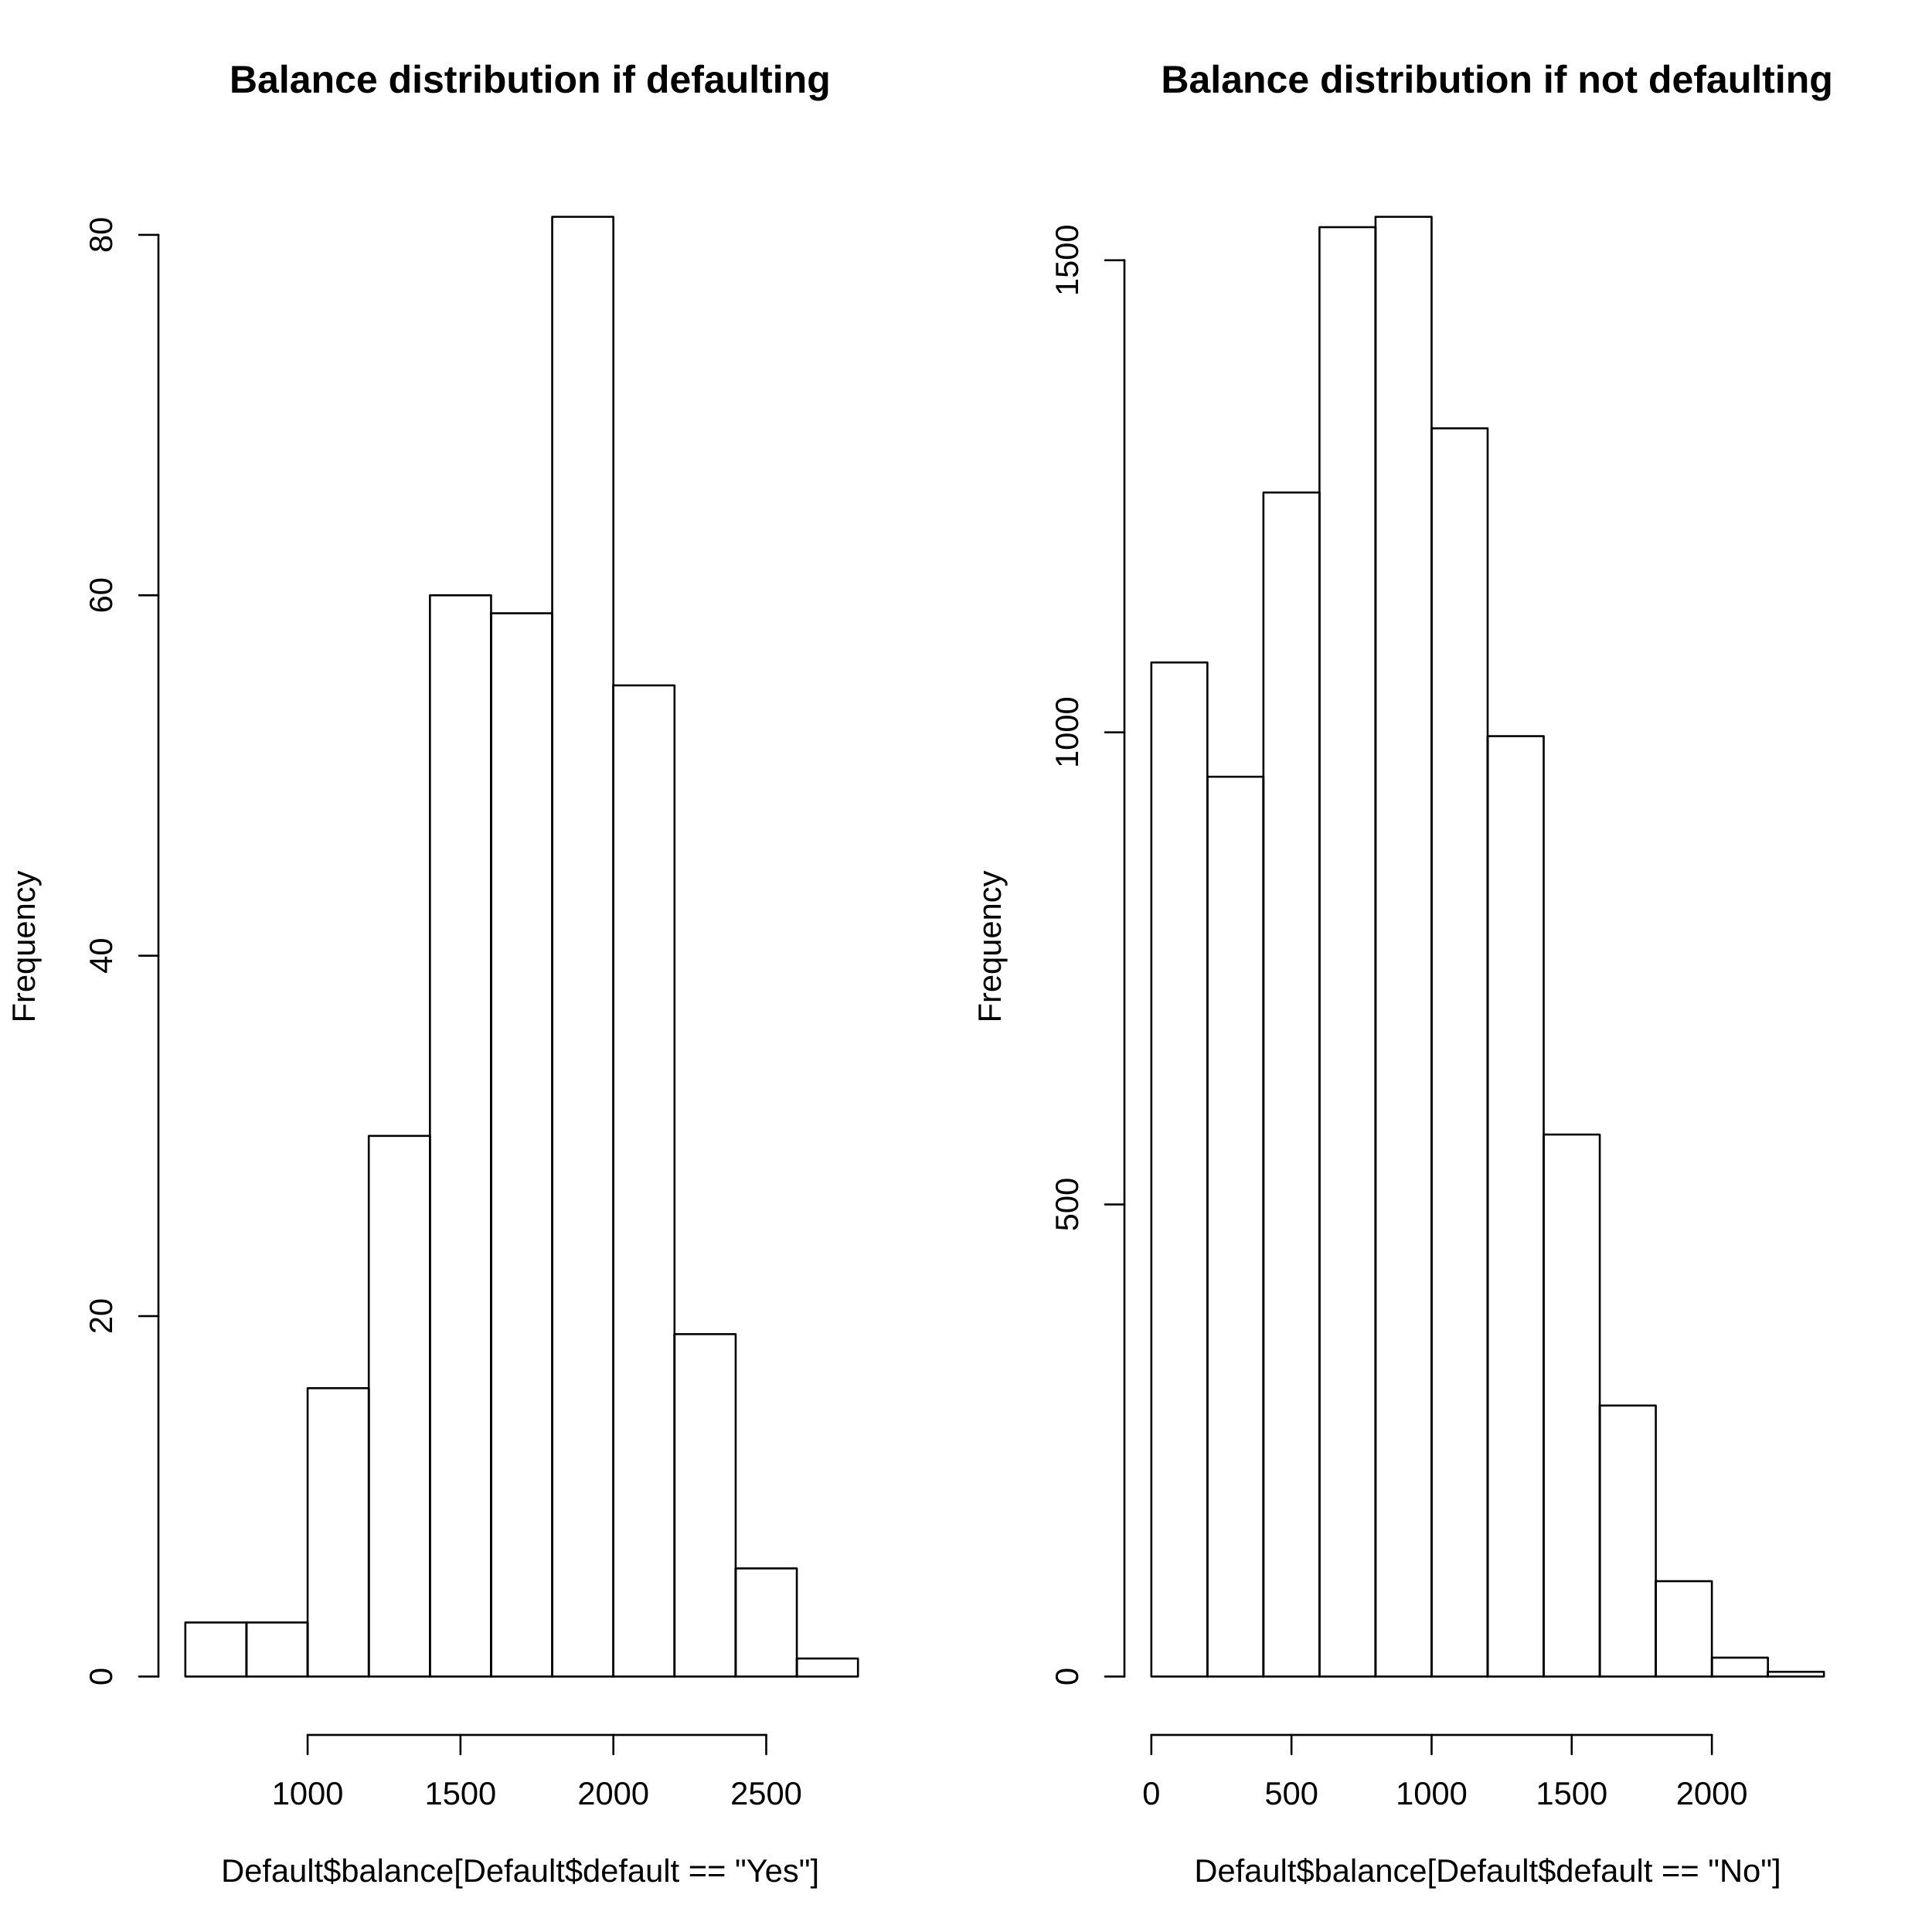
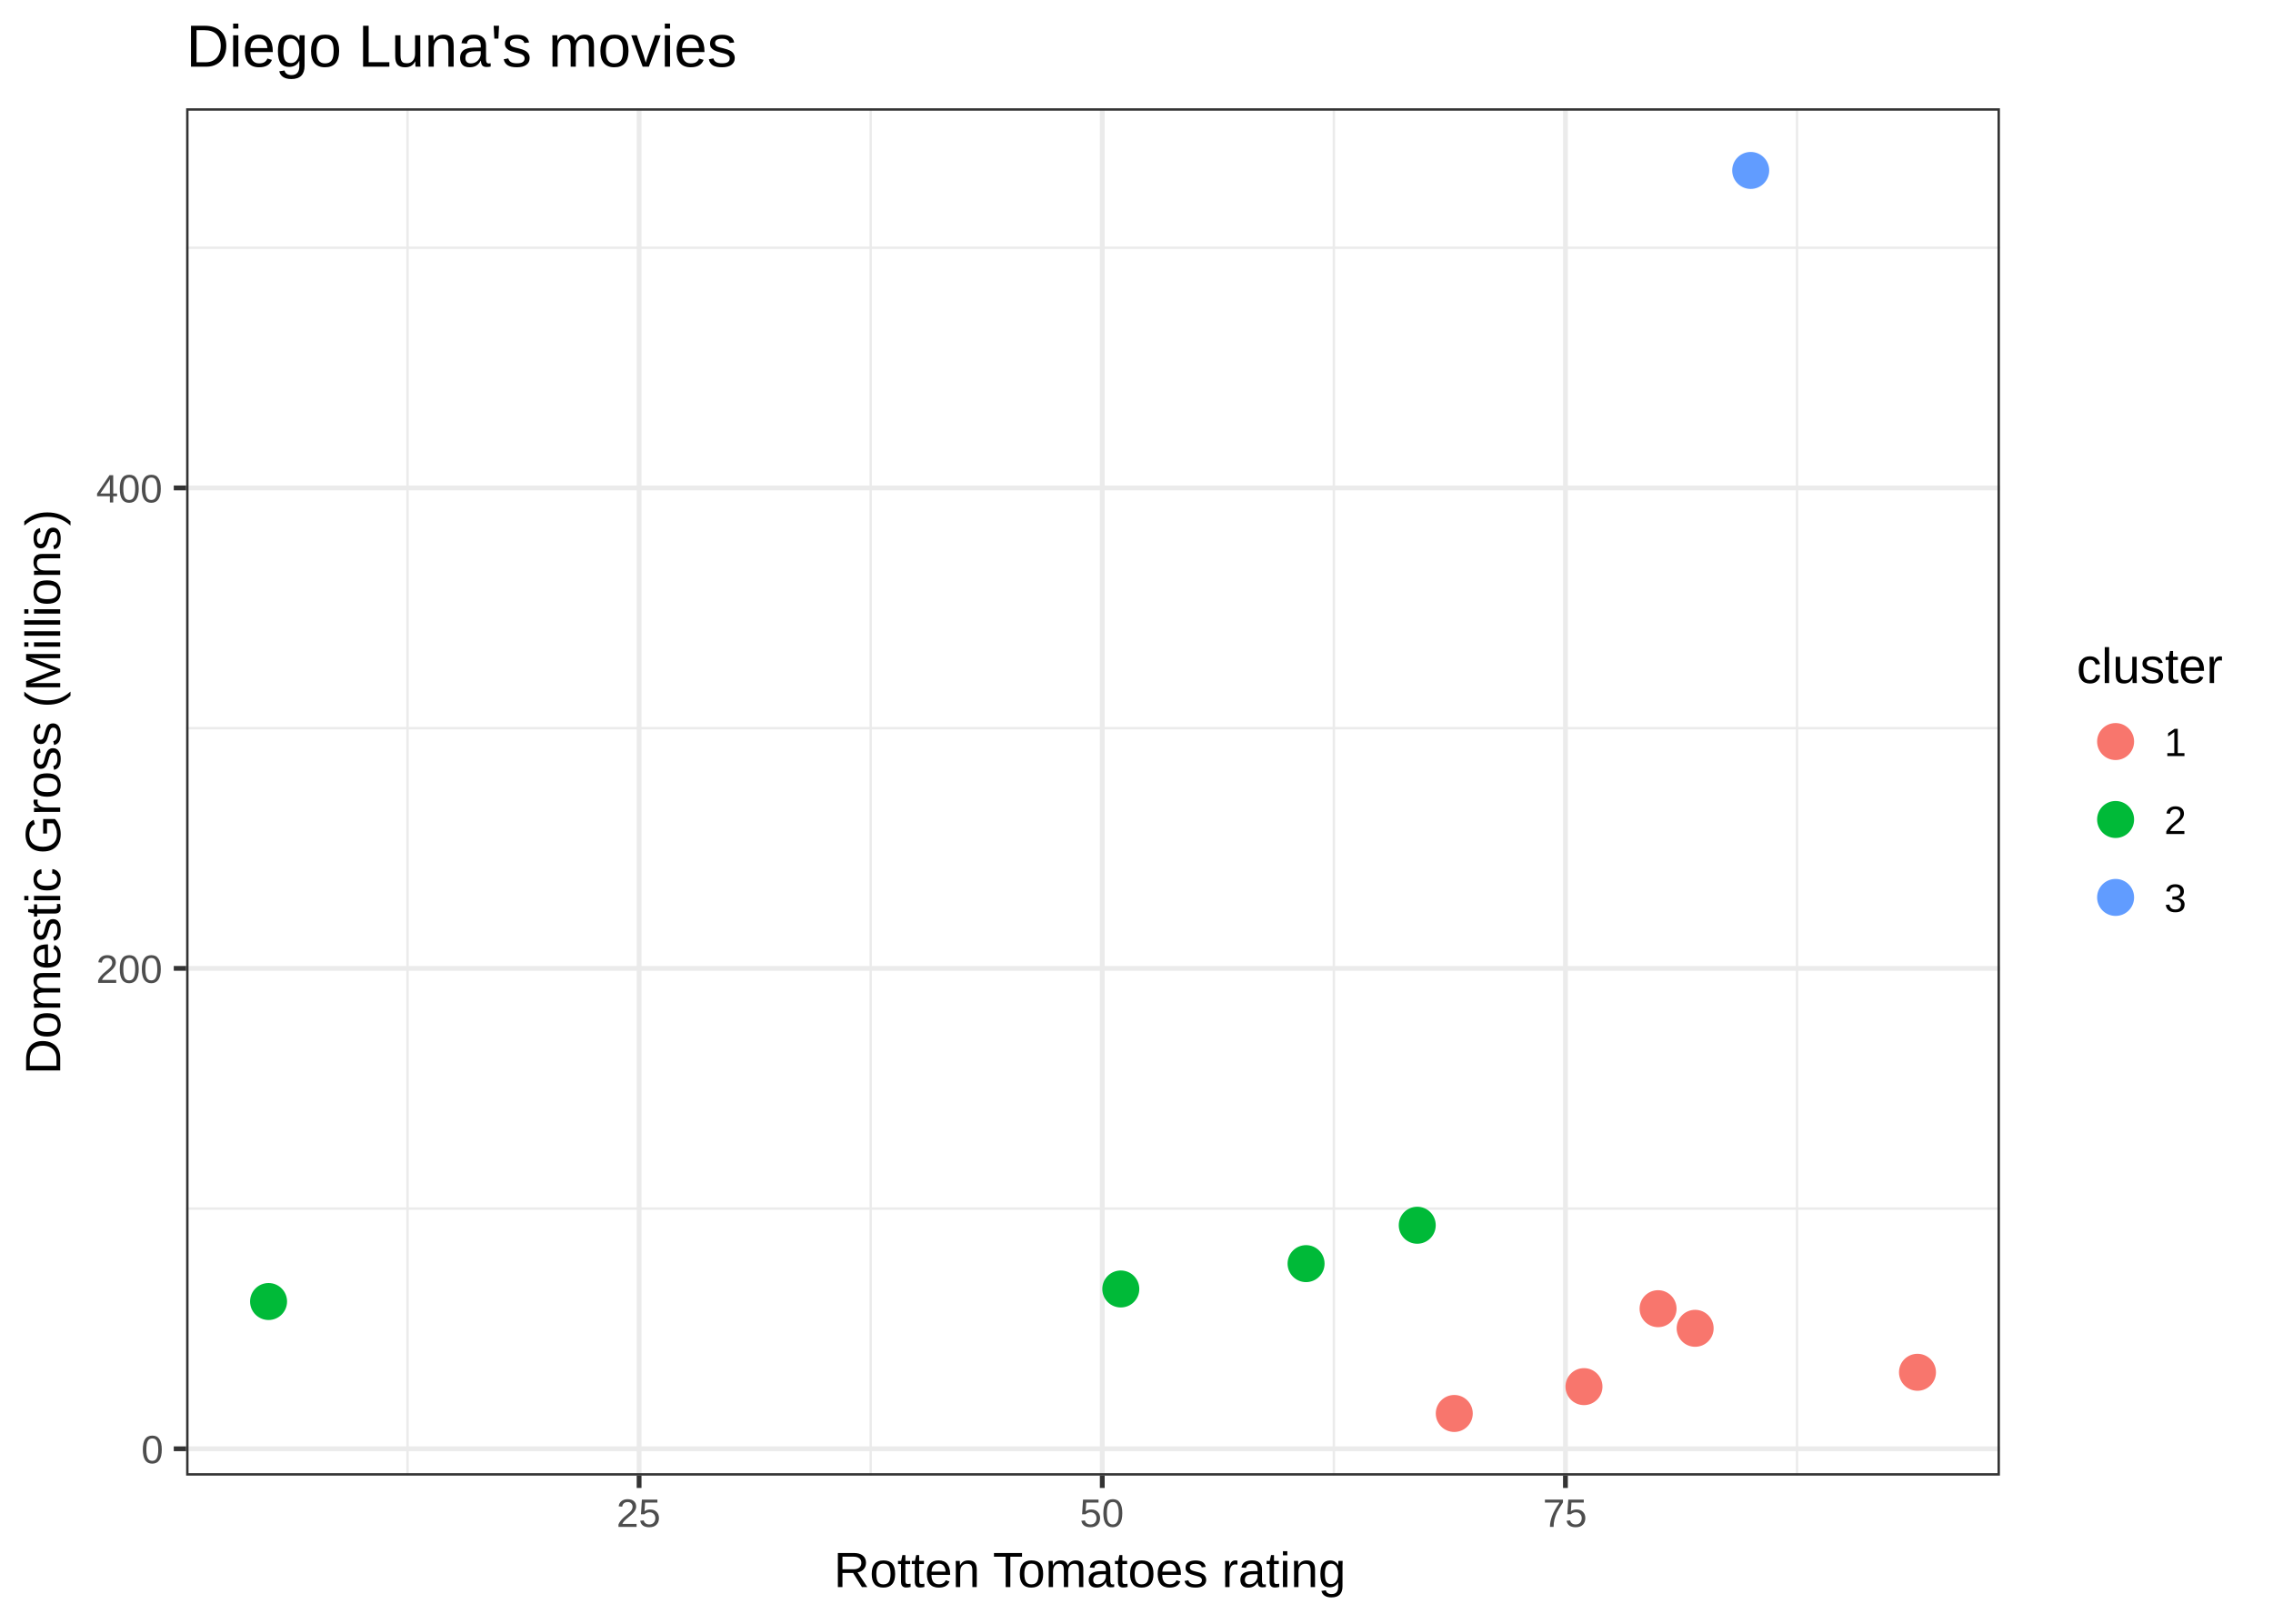
- <svg xmlns="http://www.w3.org/2000/svg" viewBox="0 0 720.00 720.00">
+ <svg xmlns="http://www.w3.org/2000/svg" viewBox="0 0 504.00 360.00">
  <defs>
    <style type="text/css">
    line, polyline, path, rect, circle {
      fill: none;
      stroke: #000000;
      stroke-linecap: round;
      stroke-linejoin: round;
      stroke-miterlimit: 10.00;
    }
  </style>
  </defs>
  <rect width="100%" height="100%" style="stroke: none; fill: #FFFFFF;" />
+   <rect x="0.00" y="0.00" width="504.00" height="360.00" style="stroke-width: 1.07; stroke: #FFFFFF; fill: #FFFFFF;" />
  <defs>
-     <clipPath id="cpMHwzNjB8NzIwfDA=">
-       <rect x="0.00" y="0.00" width="360.00" height="720.00" />
+     <clipPath id="cpNDEuMjY1NXw0NDMuNDQ4fDMyNy4xNTd8MjQuMDA3Mw==">
+       <rect x="41.27" y="24.01" width="402.18" height="303.15" />
    </clipPath>
  </defs>
-   <g clip-path="url(#cpMHwzNjB8NzIwfDA=)">
-     <text x="85.51" y="34.53" style="font-size: 14.40px; font-weight: bold; font-family: Arial;" textLength="217.79px" lengthAdjust="spacingAndGlyphs">Balance distribution if defaulting</text>
-   </g>
-   <g clip-path="url(#cpMHwzNjB8NzIwfDA=)">
-     <text x="82.40" y="701.28" style="font-size: 12.00px; font-family: Arial;" textLength="224.00px" lengthAdjust="spacingAndGlyphs">Default$balance[Default$default == "Yes"]</text>
-   </g>
-   <g clip-path="url(#cpMHwzNjB8NzIwfDA=)">
-     <text transform="translate(12.96,381.15) rotate(-90)" style="font-size: 12.00px; font-family: Arial;" textLength="56.70px" lengthAdjust="spacingAndGlyphs">Frequency</text>
-   </g>
+   <rect x="41.27" y="24.01" width="402.18" height="303.15" style="stroke-width: 1.07; stroke: none; fill: #FFFFFF;" clip-path="url(#cpNDEuMjY1NXw0NDMuNDQ4fDMyNy4xNTd8MjQuMDA3Mw==)" />
+   <polyline points="41.27,267.95 443.45,267.95 " style="stroke-width: 0.53; stroke: #EBEBEB; stroke-linecap: butt;" clip-path="url(#cpNDEuMjY1NXw0NDMuNDQ4fDMyNy4xNTd8MjQuMDA3Mw==)" />
+   <polyline points="41.27,161.44 443.45,161.44 " style="stroke-width: 0.53; stroke: #EBEBEB; stroke-linecap: butt;" clip-path="url(#cpNDEuMjY1NXw0NDMuNDQ4fDMyNy4xNTd8MjQuMDA3Mw==)" />
+   <polyline points="41.27,54.92 443.45,54.92 " style="stroke-width: 0.53; stroke: #EBEBEB; stroke-linecap: butt;" clip-path="url(#cpNDEuMjY1NXw0NDMuNDQ4fDMyNy4xNTd8MjQuMDA3Mw==)" />
+   <polyline points="90.36,327.16 90.36,24.01 " style="stroke-width: 0.53; stroke: #EBEBEB; stroke-linecap: butt;" clip-path="url(#cpNDEuMjY1NXw0NDMuNDQ4fDMyNy4xNTd8MjQuMDA3Mw==)" />
+   <polyline points="193.06,327.16 193.06,24.01 " style="stroke-width: 0.53; stroke: #EBEBEB; stroke-linecap: butt;" clip-path="url(#cpNDEuMjY1NXw0NDMuNDQ4fDMyNy4xNTd8MjQuMDA3Mw==)" />
+   <polyline points="295.76,327.16 295.76,24.01 " style="stroke-width: 0.53; stroke: #EBEBEB; stroke-linecap: butt;" clip-path="url(#cpNDEuMjY1NXw0NDMuNDQ4fDMyNy4xNTd8MjQuMDA3Mw==)" />
+   <polyline points="398.46,327.16 398.46,24.01 " style="stroke-width: 0.53; stroke: #EBEBEB; stroke-linecap: butt;" clip-path="url(#cpNDEuMjY1NXw0NDMuNDQ4fDMyNy4xNTd8MjQuMDA3Mw==)" />
+   <polyline points="41.27,321.21 443.45,321.21 " style="stroke-width: 1.07; stroke: #EBEBEB; stroke-linecap: butt;" clip-path="url(#cpNDEuMjY1NXw0NDMuNDQ4fDMyNy4xNTd8MjQuMDA3Mw==)" />
+   <polyline points="41.27,214.70 443.45,214.70 " style="stroke-width: 1.07; stroke: #EBEBEB; stroke-linecap: butt;" clip-path="url(#cpNDEuMjY1NXw0NDMuNDQ4fDMyNy4xNTd8MjQuMDA3Mw==)" />
+   <polyline points="41.27,108.18 443.45,108.18 " style="stroke-width: 1.07; stroke: #EBEBEB; stroke-linecap: butt;" clip-path="url(#cpNDEuMjY1NXw0NDMuNDQ4fDMyNy4xNTd8MjQuMDA3Mw==)" />
+   <polyline points="141.71,327.16 141.71,24.01 " style="stroke-width: 1.07; stroke: #EBEBEB; stroke-linecap: butt;" clip-path="url(#cpNDEuMjY1NXw0NDMuNDQ4fDMyNy4xNTd8MjQuMDA3Mw==)" />
+   <polyline points="244.41,327.16 244.41,24.01 " style="stroke-width: 1.07; stroke: #EBEBEB; stroke-linecap: butt;" clip-path="url(#cpNDEuMjY1NXw0NDMuNDQ4fDMyNy4xNTd8MjQuMDA3Mw==)" />
+   <polyline points="347.11,327.16 347.11,24.01 " style="stroke-width: 1.07; stroke: #EBEBEB; stroke-linecap: butt;" clip-path="url(#cpNDEuMjY1NXw0NDMuNDQ4fDMyNy4xNTd8MjQuMDA3Mw==)" />
+   <circle cx="59.55" cy="288.56" r="2.81pt" style="stroke-width: 0.71; stroke: #00BA38; fill: #00BA38;" clip-path="url(#cpNDEuMjY1NXw0NDMuNDQ4fDMyNy4xNTd8MjQuMDA3Mw==)" />
+   <circle cx="388.19" cy="37.79" r="2.81pt" style="stroke-width: 0.71; stroke: #619CFF; fill: #619CFF;" clip-path="url(#cpNDEuMjY1NXw0NDMuNDQ4fDMyNy4xNTd8MjQuMDA3Mw==)" />
+   <circle cx="375.87" cy="294.50" r="2.81pt" style="stroke-width: 0.71; stroke: #F8766D; fill: #F8766D;" clip-path="url(#cpNDEuMjY1NXw0NDMuNDQ4fDMyNy4xNTd8MjQuMDA3Mw==)" />
+   <circle cx="314.25" cy="271.65" r="2.81pt" style="stroke-width: 0.71; stroke: #00BA38; fill: #00BA38;" clip-path="url(#cpNDEuMjY1NXw0NDMuNDQ4fDMyNy4xNTd8MjQuMDA3Mw==)" />
+   <circle cx="248.52" cy="285.78" r="2.81pt" style="stroke-width: 0.71; stroke: #00BA38; fill: #00BA38;" clip-path="url(#cpNDEuMjY1NXw0NDMuNDQ4fDMyNy4xNTd8MjQuMDA3Mw==)" />
+   <circle cx="425.17" cy="304.25" r="2.81pt" style="stroke-width: 0.71; stroke: #F8766D; fill: #F8766D;" clip-path="url(#cpNDEuMjY1NXw0NDMuNDQ4fDMyNy4xNTd8MjQuMDA3Mw==)" />
+   <circle cx="322.46" cy="313.38" r="2.81pt" style="stroke-width: 0.71; stroke: #F8766D; fill: #F8766D;" clip-path="url(#cpNDEuMjY1NXw0NDMuNDQ4fDMyNy4xNTd8MjQuMDA3Mw==)" />
+   <circle cx="289.60" cy="280.16" r="2.81pt" style="stroke-width: 0.71; stroke: #00BA38; fill: #00BA38;" clip-path="url(#cpNDEuMjY1NXw0NDMuNDQ4fDMyNy4xNTd8MjQuMDA3Mw==)" />
+   <circle cx="367.65" cy="290.15" r="2.81pt" style="stroke-width: 0.71; stroke: #F8766D; fill: #F8766D;" clip-path="url(#cpNDEuMjY1NXw0NDMuNDQ4fDMyNy4xNTd8MjQuMDA3Mw==)" />
+   <circle cx="351.22" cy="307.43" r="2.81pt" style="stroke-width: 0.71; stroke: #F8766D; fill: #F8766D;" clip-path="url(#cpNDEuMjY1NXw0NDMuNDQ4fDMyNy4xNTd8MjQuMDA3Mw==)" />
+   <rect x="41.27" y="24.01" width="402.18" height="303.15" style="stroke-width: 1.07; stroke: #333333;" clip-path="url(#cpNDEuMjY1NXw0NDMuNDQ4fDMyNy4xNTd8MjQuMDA3Mw==)" />
  <defs>
-     <clipPath id="cpMHw3MjB8NzIwfDA=">
-       <rect x="0.00" y="0.00" width="720.00" height="720.00" />
+     <clipPath id="cpMHw1MDR8MzYwfDA=">
+       <rect x="0.00" y="0.00" width="504.00" height="360.00" />
    </clipPath>
  </defs>
-   <line x1="114.64" y1="646.56" x2="285.55" y2="646.56" style="stroke-width: 0.75;" clip-path="url(#cpMHw3MjB8NzIwfDA=)" />
-   <line x1="114.64" y1="646.56" x2="114.64" y2="653.76" style="stroke-width: 0.75;" clip-path="url(#cpMHw3MjB8NzIwfDA=)" />
-   <line x1="171.61" y1="646.56" x2="171.61" y2="653.76" style="stroke-width: 0.75;" clip-path="url(#cpMHw3MjB8NzIwfDA=)" />
-   <line x1="228.58" y1="646.56" x2="228.58" y2="653.76" style="stroke-width: 0.75;" clip-path="url(#cpMHw3MjB8NzIwfDA=)" />
-   <line x1="285.55" y1="646.56" x2="285.55" y2="653.76" style="stroke-width: 0.75;" clip-path="url(#cpMHw3MjB8NzIwfDA=)" />
-   <g clip-path="url(#cpMHw3MjB8NzIwfDA=)">
-     <text x="101.29" y="672.48" style="font-size: 12.00px; font-family: Arial;" textLength="26.70px" lengthAdjust="spacingAndGlyphs">1000</text>
+   <g clip-path="url(#cpMHw1MDR8MzYwfDA=)">
+     <text x="31.33" y="324.43" style="font-size: 8.80px; fill: #4D4D4D; font-family: Arial;" textLength="5.01px" lengthAdjust="spacingAndGlyphs">0</text>
  </g>
-   <g clip-path="url(#cpMHw3MjB8NzIwfDA=)">
-     <text x="158.26" y="672.48" style="font-size: 12.00px; font-family: Arial;" textLength="26.70px" lengthAdjust="spacingAndGlyphs">1500</text>
+   <g clip-path="url(#cpMHw1MDR8MzYwfDA=)">
+     <text x="21.32" y="217.91" style="font-size: 8.80px; fill: #4D4D4D; font-family: Arial;" textLength="15.02px" lengthAdjust="spacingAndGlyphs">200</text>
  </g>
-   <g clip-path="url(#cpMHw3MjB8NzIwfDA=)">
-     <text x="215.23" y="672.48" style="font-size: 12.00px; font-family: Arial;" textLength="26.70px" lengthAdjust="spacingAndGlyphs">2000</text>
+   <g clip-path="url(#cpMHw1MDR8MzYwfDA=)">
+     <text x="21.32" y="111.40" style="font-size: 8.80px; fill: #4D4D4D; font-family: Arial;" textLength="15.02px" lengthAdjust="spacingAndGlyphs">400</text>
  </g>
-   <g clip-path="url(#cpMHw3MjB8NzIwfDA=)">
-     <text x="272.20" y="672.48" style="font-size: 12.00px; font-family: Arial;" textLength="26.70px" lengthAdjust="spacingAndGlyphs">2500</text>
+   <polyline points="38.53,321.21 41.27,321.21 " style="stroke-width: 1.07; stroke: #333333; stroke-linecap: butt;" clip-path="url(#cpMHw1MDR8MzYwfDA=)" />
+   <polyline points="38.53,214.70 41.27,214.70 " style="stroke-width: 1.07; stroke: #333333; stroke-linecap: butt;" clip-path="url(#cpMHw1MDR8MzYwfDA=)" />
+   <polyline points="38.53,108.18 41.27,108.18 " style="stroke-width: 1.07; stroke: #333333; stroke-linecap: butt;" clip-path="url(#cpMHw1MDR8MzYwfDA=)" />
+   <polyline points="141.71,329.90 141.71,327.16 " style="stroke-width: 1.07; stroke: #333333; stroke-linecap: butt;" clip-path="url(#cpMHw1MDR8MzYwfDA=)" />
+   <polyline points="244.41,329.90 244.41,327.16 " style="stroke-width: 1.07; stroke: #333333; stroke-linecap: butt;" clip-path="url(#cpMHw1MDR8MzYwfDA=)" />
+   <polyline points="347.11,329.90 347.11,327.16 " style="stroke-width: 1.07; stroke: #333333; stroke-linecap: butt;" clip-path="url(#cpMHw1MDR8MzYwfDA=)" />
+   <g clip-path="url(#cpMHw1MDR8MzYwfDA=)">
+     <text x="136.70" y="338.53" style="font-size: 8.80px; fill: #4D4D4D; font-family: Arial;" textLength="10.01px" lengthAdjust="spacingAndGlyphs">25</text>
  </g>
-   <line x1="59.04" y1="624.80" x2="59.04" y2="87.52" style="stroke-width: 0.75;" clip-path="url(#cpMHw3MjB8NzIwfDA=)" />
-   <line x1="59.04" y1="624.80" x2="51.84" y2="624.80" style="stroke-width: 0.75;" clip-path="url(#cpMHw3MjB8NzIwfDA=)" />
-   <line x1="59.04" y1="490.48" x2="51.84" y2="490.48" style="stroke-width: 0.75;" clip-path="url(#cpMHw3MjB8NzIwfDA=)" />
-   <line x1="59.04" y1="356.16" x2="51.84" y2="356.16" style="stroke-width: 0.75;" clip-path="url(#cpMHw3MjB8NzIwfDA=)" />
-   <line x1="59.04" y1="221.84" x2="51.84" y2="221.84" style="stroke-width: 0.75;" clip-path="url(#cpMHw3MjB8NzIwfDA=)" />
-   <line x1="59.04" y1="87.52" x2="51.84" y2="87.52" style="stroke-width: 0.75;" clip-path="url(#cpMHw3MjB8NzIwfDA=)" />
-   <g clip-path="url(#cpMHw3MjB8NzIwfDA=)">
-     <text transform="translate(41.76,628.14) rotate(-90)" style="font-size: 12.00px; font-family: Arial;" textLength="6.67px" lengthAdjust="spacingAndGlyphs">0</text>
+   <g clip-path="url(#cpMHw1MDR8MzYwfDA=)">
+     <text x="239.41" y="338.53" style="font-size: 8.80px; fill: #4D4D4D; font-family: Arial;" textLength="10.01px" lengthAdjust="spacingAndGlyphs">50</text>
  </g>
-   <g clip-path="url(#cpMHw3MjB8NzIwfDA=)">
-     <text transform="translate(41.76,497.15) rotate(-90)" style="font-size: 12.00px; font-family: Arial;" textLength="13.35px" lengthAdjust="spacingAndGlyphs">20</text>
+   <g clip-path="url(#cpMHw1MDR8MzYwfDA=)">
+     <text x="342.11" y="338.53" style="font-size: 8.80px; fill: #4D4D4D; font-family: Arial;" textLength="10.01px" lengthAdjust="spacingAndGlyphs">75</text>
  </g>
-   <g clip-path="url(#cpMHw3MjB8NzIwfDA=)">
-     <text transform="translate(41.76,362.83) rotate(-90)" style="font-size: 12.00px; font-family: Arial;" textLength="13.35px" lengthAdjust="spacingAndGlyphs">40</text>
+   <g clip-path="url(#cpMHw1MDR8MzYwfDA=)">
+     <text x="184.88" y="351.88" style="font-size: 11.00px; font-family: Arial;" textLength="114.95px" lengthAdjust="spacingAndGlyphs">Rotten Tomatoes rating</text>
  </g>
-   <g clip-path="url(#cpMHw3MjB8NzIwfDA=)">
-     <text transform="translate(41.76,228.51) rotate(-90)" style="font-size: 12.00px; font-family: Arial;" textLength="13.35px" lengthAdjust="spacingAndGlyphs">60</text>
+   <g clip-path="url(#cpMHw1MDR8MzYwfDA=)">
+     <text transform="translate(13.35,238.23) rotate(-90)" style="font-size: 11.00px; font-family: Arial;" textLength="125.29px" lengthAdjust="spacingAndGlyphs">Domestic Gross (Millions)</text>
  </g>
-   <g clip-path="url(#cpMHw3MjB8NzIwfDA=)">
-     <text transform="translate(41.76,94.19) rotate(-90)" style="font-size: 12.00px; font-family: Arial;" textLength="13.35px" lengthAdjust="spacingAndGlyphs">80</text>
+   <rect x="454.79" y="137.88" width="43.73" height="75.40" style="stroke-width: 1.07; stroke: none; fill: #FFFFFF;" clip-path="url(#cpMHw1MDR8MzYwfDA=)" />
+   <g clip-path="url(#cpMHw1MDR8MzYwfDA=)">
+     <text x="460.46" y="151.44" style="font-size: 11.00px; font-family: Arial;" textLength="32.40px" lengthAdjust="spacingAndGlyphs">cluster</text>
  </g>
-   <defs>
-     <clipPath id="cpNTkuMDR8MzI5Ljc2fDY0Ni41Nnw1OS4wNA==">
-       <rect x="59.04" y="59.04" width="270.72" height="587.52" />
-     </clipPath>
-   </defs>
-   <rect x="69.07" y="604.65" width="22.79" height="20.15" style="stroke-width: 0.75;" clip-path="url(#cpNTkuMDR8MzI5Ljc2fDY0Ni41Nnw1OS4wNA==)" />
-   <rect x="91.85" y="604.65" width="22.79" height="20.15" style="stroke-width: 0.75;" clip-path="url(#cpNTkuMDR8MzI5Ljc2fDY0Ni41Nnw1OS4wNA==)" />
-   <rect x="114.64" y="517.34" width="22.79" height="107.46" style="stroke-width: 0.75;" clip-path="url(#cpNTkuMDR8MzI5Ljc2fDY0Ni41Nnw1OS4wNA==)" />
-   <rect x="137.43" y="423.32" width="22.79" height="201.48" style="stroke-width: 0.75;" clip-path="url(#cpNTkuMDR8MzI5Ljc2fDY0Ni41Nnw1OS4wNA==)" />
-   <rect x="160.22" y="221.84" width="22.79" height="402.96" style="stroke-width: 0.75;" clip-path="url(#cpNTkuMDR8MzI5Ljc2fDY0Ni41Nnw1OS4wNA==)" />
-   <rect x="183.01" y="228.55" width="22.79" height="396.25" style="stroke-width: 0.75;" clip-path="url(#cpNTkuMDR8MzI5Ljc2fDY0Ni41Nnw1OS4wNA==)" />
-   <rect x="205.79" y="80.80" width="22.79" height="544.00" style="stroke-width: 0.75;" clip-path="url(#cpNTkuMDR8MzI5Ljc2fDY0Ni41Nnw1OS4wNA==)" />
-   <rect x="228.58" y="255.42" width="22.79" height="369.38" style="stroke-width: 0.75;" clip-path="url(#cpNTkuMDR8MzI5Ljc2fDY0Ni41Nnw1OS4wNA==)" />
-   <rect x="251.37" y="497.20" width="22.79" height="127.60" style="stroke-width: 0.75;" clip-path="url(#cpNTkuMDR8MzI5Ljc2fDY0Ni41Nnw1OS4wNA==)" />
-   <rect x="274.16" y="584.50" width="22.79" height="40.30" style="stroke-width: 0.75;" clip-path="url(#cpNTkuMDR8MzI5Ljc2fDY0Ni41Nnw1OS4wNA==)" />
-   <rect x="296.95" y="618.08" width="22.79" height="6.72" style="stroke-width: 0.75;" clip-path="url(#cpNTkuMDR8MzI5Ljc2fDY0Ni41Nnw1OS4wNA==)" />
-   <defs>
-     <clipPath id="cpNDE5LjA0fDY4OS43Nnw2NDYuNTZ8NTkuMDQ=">
-       <rect x="419.04" y="59.04" width="270.72" height="587.52" />
-     </clipPath>
-   </defs>
-   <defs>
-     <clipPath id="cpMzYwfDcyMHw3MjB8MA==">
-       <rect x="360.00" y="0.00" width="360.00" height="720.00" />
-     </clipPath>
-   </defs>
-   <g clip-path="url(#cpMzYwfDcyMHw3MjB8MA==)">
-     <text x="432.68" y="34.53" style="font-size: 14.40px; font-weight: bold; font-family: Arial;" textLength="243.44px" lengthAdjust="spacingAndGlyphs">Balance distribution if not defaulting</text>
+   <rect x="460.46" y="155.77" width="17.28" height="17.28" style="stroke-width: 1.07; stroke: none; fill: #FFFFFF;" clip-path="url(#cpMHw1MDR8MzYwfDA=)" />
+   <circle cx="469.10" cy="164.41" r="2.81pt" style="stroke-width: 0.71; stroke: #F8766D; fill: #F8766D;" clip-path="url(#cpMHw1MDR8MzYwfDA=)" />
+   <rect x="460.46" y="173.05" width="17.28" height="17.28" style="stroke-width: 1.07; stroke: none; fill: #FFFFFF;" clip-path="url(#cpMHw1MDR8MzYwfDA=)" />
+   <circle cx="469.10" cy="181.69" r="2.81pt" style="stroke-width: 0.71; stroke: #00BA38; fill: #00BA38;" clip-path="url(#cpMHw1MDR8MzYwfDA=)" />
+   <rect x="460.46" y="190.33" width="17.28" height="17.28" style="stroke-width: 1.07; stroke: none; fill: #FFFFFF;" clip-path="url(#cpMHw1MDR8MzYwfDA=)" />
+   <circle cx="469.10" cy="198.97" r="2.81pt" style="stroke-width: 0.71; stroke: #619CFF; fill: #619CFF;" clip-path="url(#cpMHw1MDR8MzYwfDA=)" />
+   <g clip-path="url(#cpMHw1MDR8MzYwfDA=)">
+     <text x="479.90" y="167.63" style="font-size: 8.80px; font-family: Arial;" textLength="5.01px" lengthAdjust="spacingAndGlyphs">1</text>
  </g>
-   <g clip-path="url(#cpMzYwfDcyMHw3MjB8MA==)">
-     <text x="445.07" y="701.28" style="font-size: 12.00px; font-family: Arial;" textLength="218.67px" lengthAdjust="spacingAndGlyphs">Default$balance[Default$default == "No"]</text>
+   <g clip-path="url(#cpMHw1MDR8MzYwfDA=)">
+     <text x="479.90" y="184.91" style="font-size: 8.80px; font-family: Arial;" textLength="5.01px" lengthAdjust="spacingAndGlyphs">2</text>
  </g>
-   <g clip-path="url(#cpMzYwfDcyMHw3MjB8MA==)">
-     <text transform="translate(372.96,381.15) rotate(-90)" style="font-size: 12.00px; font-family: Arial;" textLength="56.70px" lengthAdjust="spacingAndGlyphs">Frequency</text>
+   <g clip-path="url(#cpMHw1MDR8MzYwfDA=)">
+     <text x="479.90" y="202.19" style="font-size: 8.80px; font-family: Arial;" textLength="5.01px" lengthAdjust="spacingAndGlyphs">3</text>
  </g>
-   <defs>
-     <clipPath id="cpMHw3MjB8NzIwfDA=">
-       <rect x="0.00" y="0.00" width="720.00" height="720.00" />
-     </clipPath>
-   </defs>
-   <line x1="429.07" y1="646.56" x2="637.96" y2="646.56" style="stroke-width: 0.75;" clip-path="url(#cpMHw3MjB8NzIwfDA=)" />
-   <line x1="429.07" y1="646.56" x2="429.07" y2="653.76" style="stroke-width: 0.75;" clip-path="url(#cpMHw3MjB8NzIwfDA=)" />
-   <line x1="481.29" y1="646.56" x2="481.29" y2="653.76" style="stroke-width: 0.75;" clip-path="url(#cpMHw3MjB8NzIwfDA=)" />
-   <line x1="533.51" y1="646.56" x2="533.51" y2="653.76" style="stroke-width: 0.75;" clip-path="url(#cpMHw3MjB8NzIwfDA=)" />
-   <line x1="585.73" y1="646.56" x2="585.73" y2="653.76" style="stroke-width: 0.75;" clip-path="url(#cpMHw3MjB8NzIwfDA=)" />
-   <line x1="637.96" y1="646.56" x2="637.96" y2="653.76" style="stroke-width: 0.75;" clip-path="url(#cpMHw3MjB8NzIwfDA=)" />
-   <g clip-path="url(#cpMHw3MjB8NzIwfDA=)">
-     <text x="425.73" y="672.48" style="font-size: 12.00px; font-family: Arial;" textLength="6.67px" lengthAdjust="spacingAndGlyphs">0</text>
+   <g clip-path="url(#cpMHw1MDR8MzYwfDA=)">
+     <text x="41.27" y="14.79" style="font-size: 13.20px; font-family: Arial;" textLength="120.27px" lengthAdjust="spacingAndGlyphs">Diego Luna's movies</text>
  </g>
-   <g clip-path="url(#cpMHw3MjB8NzIwfDA=)">
-     <text x="471.28" y="672.48" style="font-size: 12.00px; font-family: Arial;" textLength="20.02px" lengthAdjust="spacingAndGlyphs">500</text>
-   </g>
-   <g clip-path="url(#cpMHw3MjB8NzIwfDA=)">
-     <text x="520.16" y="672.48" style="font-size: 12.00px; font-family: Arial;" textLength="26.70px" lengthAdjust="spacingAndGlyphs">1000</text>
-   </g>
-   <g clip-path="url(#cpMHw3MjB8NzIwfDA=)">
-     <text x="572.39" y="672.48" style="font-size: 12.00px; font-family: Arial;" textLength="26.70px" lengthAdjust="spacingAndGlyphs">1500</text>
-   </g>
-   <g clip-path="url(#cpMHw3MjB8NzIwfDA=)">
-     <text x="624.61" y="672.48" style="font-size: 12.00px; font-family: Arial;" textLength="26.70px" lengthAdjust="spacingAndGlyphs">2000</text>
-   </g>
-   <line x1="419.04" y1="624.80" x2="419.04" y2="96.99" style="stroke-width: 0.75;" clip-path="url(#cpMHw3MjB8NzIwfDA=)" />
-   <line x1="419.04" y1="624.80" x2="411.84" y2="624.80" style="stroke-width: 0.75;" clip-path="url(#cpMHw3MjB8NzIwfDA=)" />
-   <line x1="419.04" y1="448.86" x2="411.84" y2="448.86" style="stroke-width: 0.75;" clip-path="url(#cpMHw3MjB8NzIwfDA=)" />
-   <line x1="419.04" y1="272.92" x2="411.84" y2="272.92" style="stroke-width: 0.75;" clip-path="url(#cpMHw3MjB8NzIwfDA=)" />
-   <line x1="419.04" y1="96.99" x2="411.84" y2="96.99" style="stroke-width: 0.75;" clip-path="url(#cpMHw3MjB8NzIwfDA=)" />
-   <g clip-path="url(#cpMHw3MjB8NzIwfDA=)">
-     <text transform="translate(401.76,628.14) rotate(-90)" style="font-size: 12.00px; font-family: Arial;" textLength="6.67px" lengthAdjust="spacingAndGlyphs">0</text>
-   </g>
-   <g clip-path="url(#cpMHw3MjB8NzIwfDA=)">
-     <text transform="translate(401.76,458.87) rotate(-90)" style="font-size: 12.00px; font-family: Arial;" textLength="20.02px" lengthAdjust="spacingAndGlyphs">500</text>
-   </g>
-   <g clip-path="url(#cpMHw3MjB8NzIwfDA=)">
-     <text transform="translate(401.76,286.27) rotate(-90)" style="font-size: 12.00px; font-family: Arial;" textLength="26.70px" lengthAdjust="spacingAndGlyphs">1000</text>
-   </g>
-   <g clip-path="url(#cpMHw3MjB8NzIwfDA=)">
-     <text transform="translate(401.76,110.33) rotate(-90)" style="font-size: 12.00px; font-family: Arial;" textLength="26.70px" lengthAdjust="spacingAndGlyphs">1500</text>
-   </g>
-   <defs>
-     <clipPath id="cpNDE5LjA0fDY4OS43Nnw2NDYuNTZ8NTkuMDQ=">
-       <rect x="419.04" y="59.04" width="270.72" height="587.52" />
-     </clipPath>
-   </defs>
-   <rect x="429.07" y="246.89" width="20.89" height="377.91" style="stroke-width: 0.75;" clip-path="url(#cpNDE5LjA0fDY4OS43Nnw2NDYuNTZ8NTkuMDQ=)" />
-   <rect x="449.96" y="289.46" width="20.89" height="335.34" style="stroke-width: 0.75;" clip-path="url(#cpNDE5LjA0fDY4OS43Nnw2NDYuNTZ8NTkuMDQ=)" />
-   <rect x="470.84" y="183.55" width="20.89" height="441.25" style="stroke-width: 0.75;" clip-path="url(#cpNDE5LjA0fDY4OS43Nnw2NDYuNTZ8NTkuMDQ=)" />
-   <rect x="491.73" y="84.67" width="20.89" height="540.13" style="stroke-width: 0.75;" clip-path="url(#cpNDE5LjA0fDY4OS43Nnw2NDYuNTZ8NTkuMDQ=)" />
-   <rect x="512.62" y="80.80" width="20.89" height="544.00" style="stroke-width: 0.75;" clip-path="url(#cpNDE5LjA0fDY4OS43Nnw2NDYuNTZ8NTkuMDQ=)" />
-   <rect x="533.51" y="159.62" width="20.89" height="465.18" style="stroke-width: 0.75;" clip-path="url(#cpNDE5LjA0fDY4OS43Nnw2NDYuNTZ8NTkuMDQ=)" />
-   <rect x="554.40" y="274.33" width="20.89" height="350.47" style="stroke-width: 0.75;" clip-path="url(#cpNDE5LjA0fDY4OS43Nnw2NDYuNTZ8NTkuMDQ=)" />
-   <rect x="575.29" y="422.82" width="20.89" height="201.98" style="stroke-width: 0.75;" clip-path="url(#cpNDE5LjA0fDY4OS43Nnw2NDYuNTZ8NTkuMDQ=)" />
-   <rect x="596.18" y="523.81" width="20.89" height="100.99" style="stroke-width: 0.75;" clip-path="url(#cpNDE5LjA0fDY4OS43Nnw2NDYuNTZ8NTkuMDQ=)" />
-   <rect x="617.07" y="589.26" width="20.89" height="35.54" style="stroke-width: 0.75;" clip-path="url(#cpNDE5LjA0fDY4OS43Nnw2NDYuNTZ8NTkuMDQ=)" />
-   <rect x="637.96" y="617.76" width="20.89" height="7.04" style="stroke-width: 0.75;" clip-path="url(#cpNDE5LjA0fDY4OS43Nnw2NDYuNTZ8NTkuMDQ=)" />
-   <rect x="658.84" y="623.04" width="20.89" height="1.76" style="stroke-width: 0.75;" clip-path="url(#cpNDE5LjA0fDY4OS43Nnw2NDYuNTZ8NTkuMDQ=)" />
</svg>
